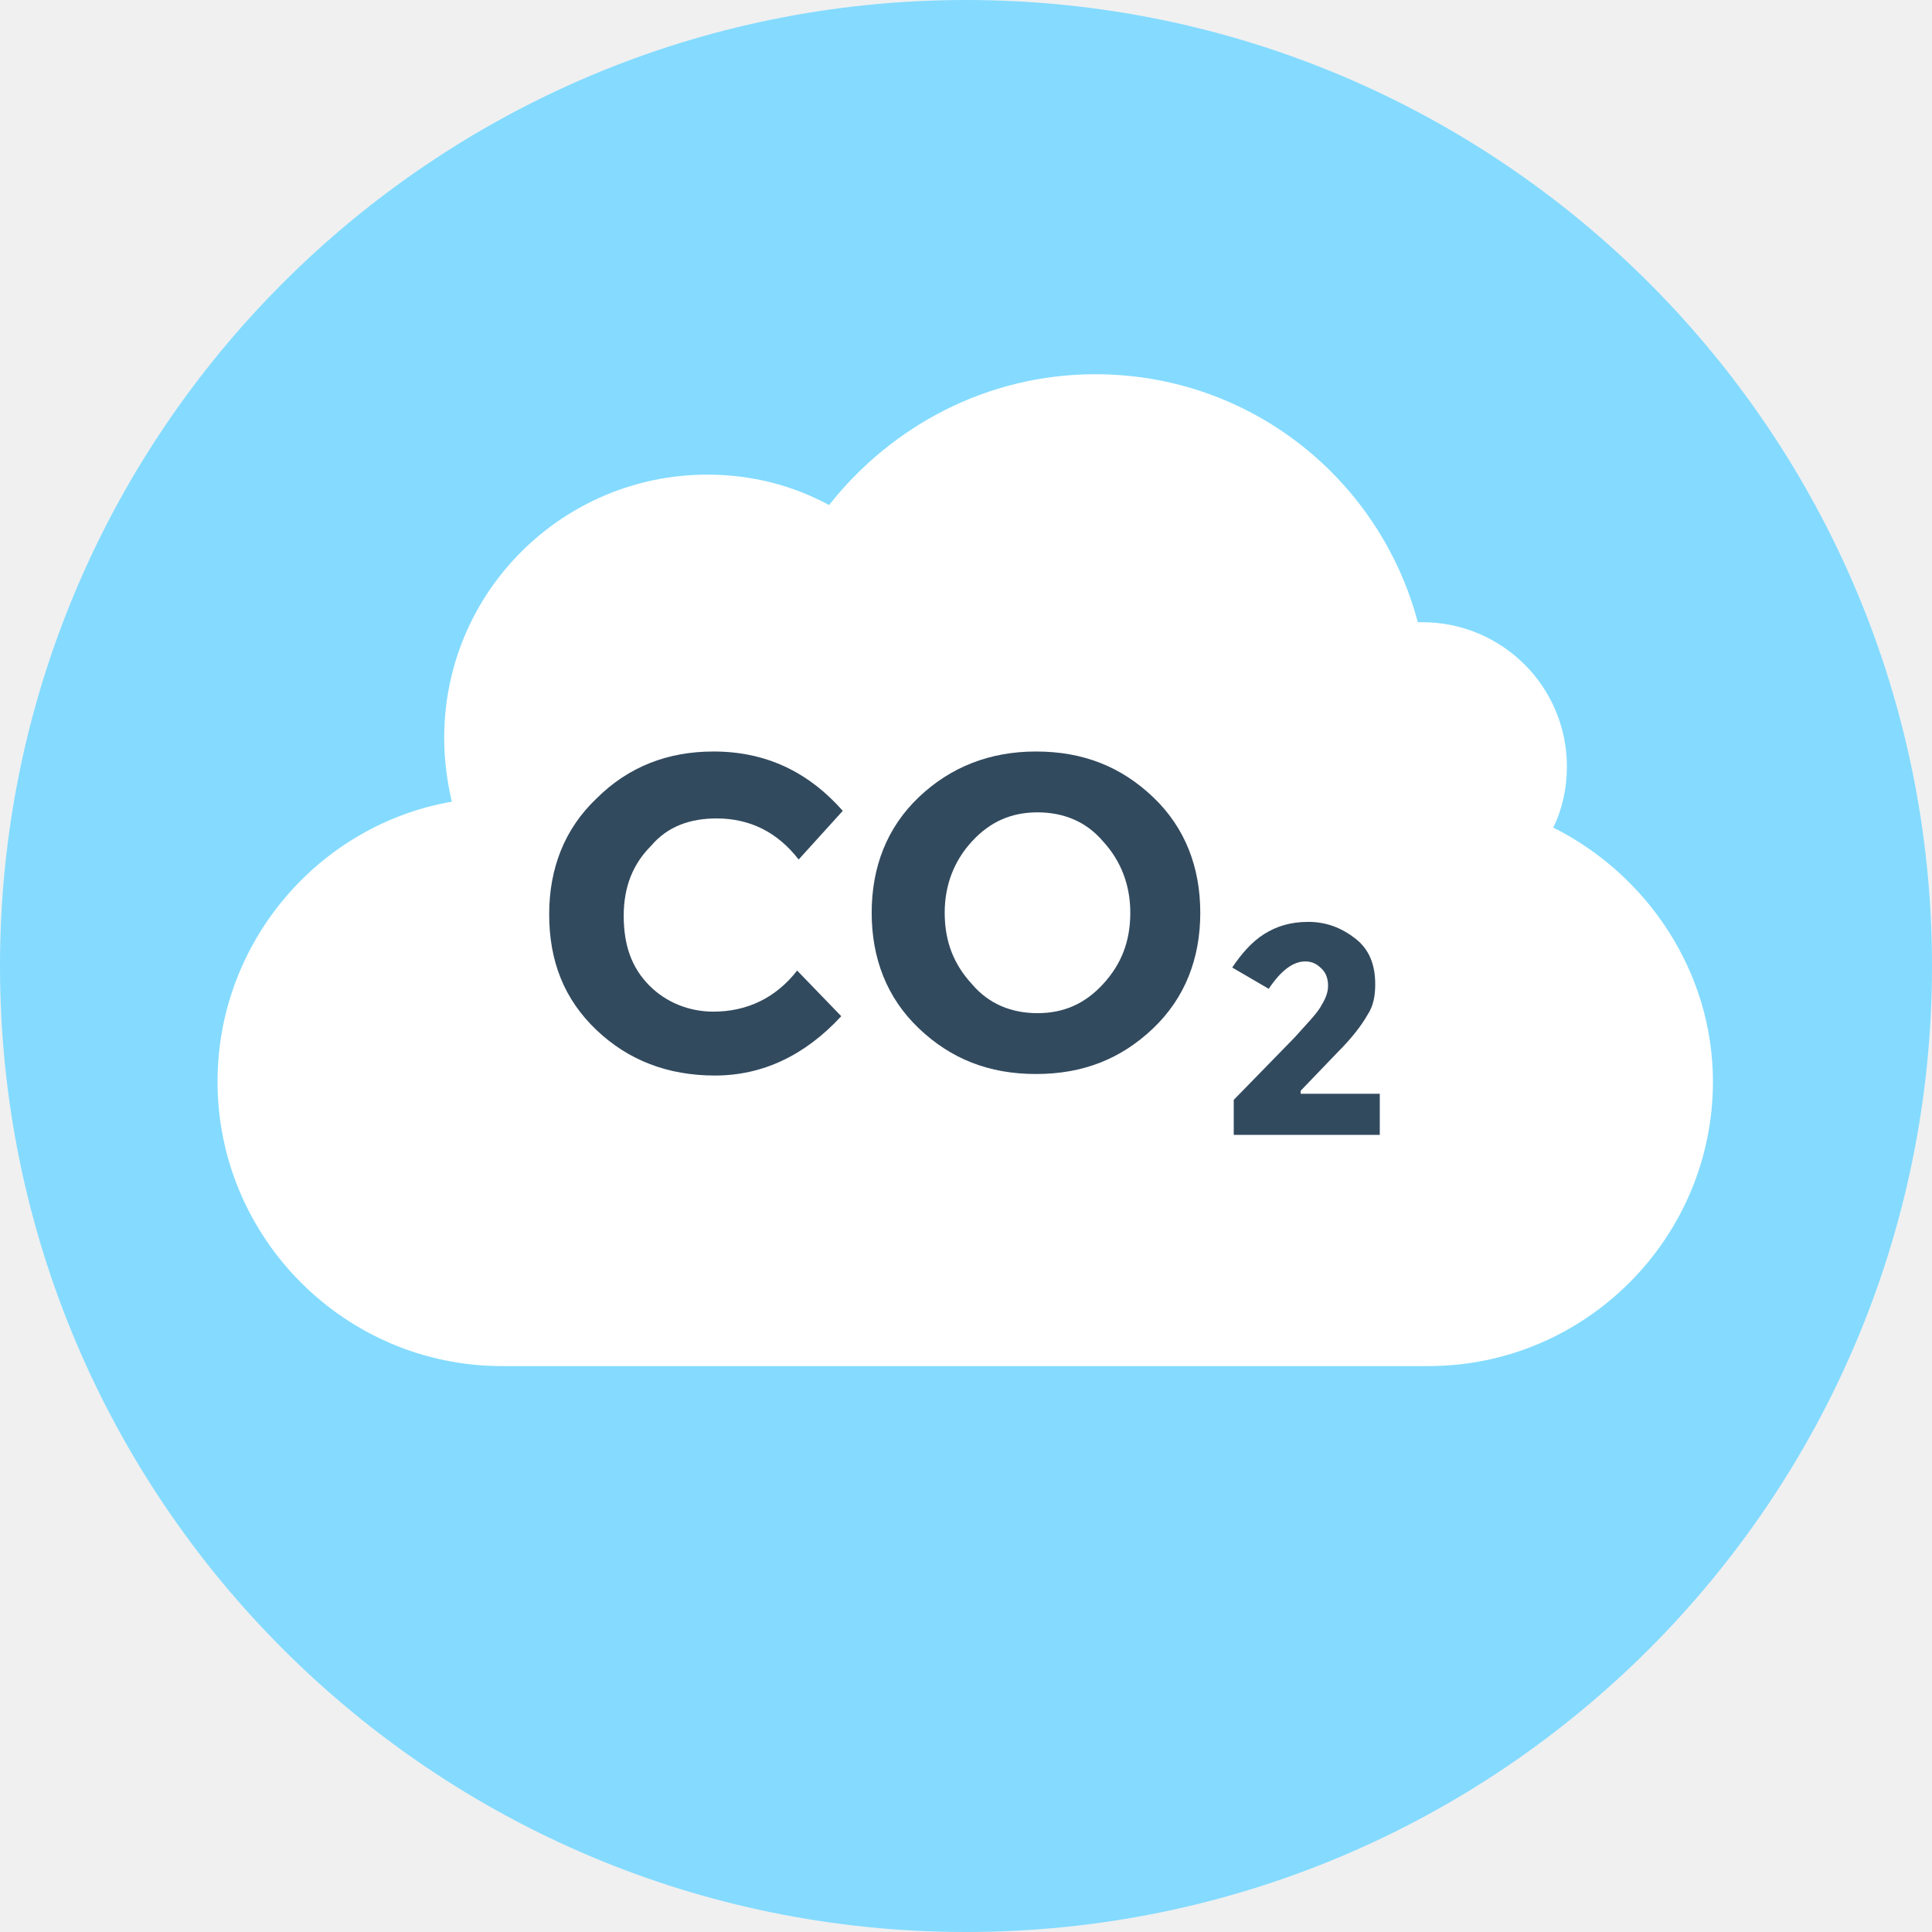
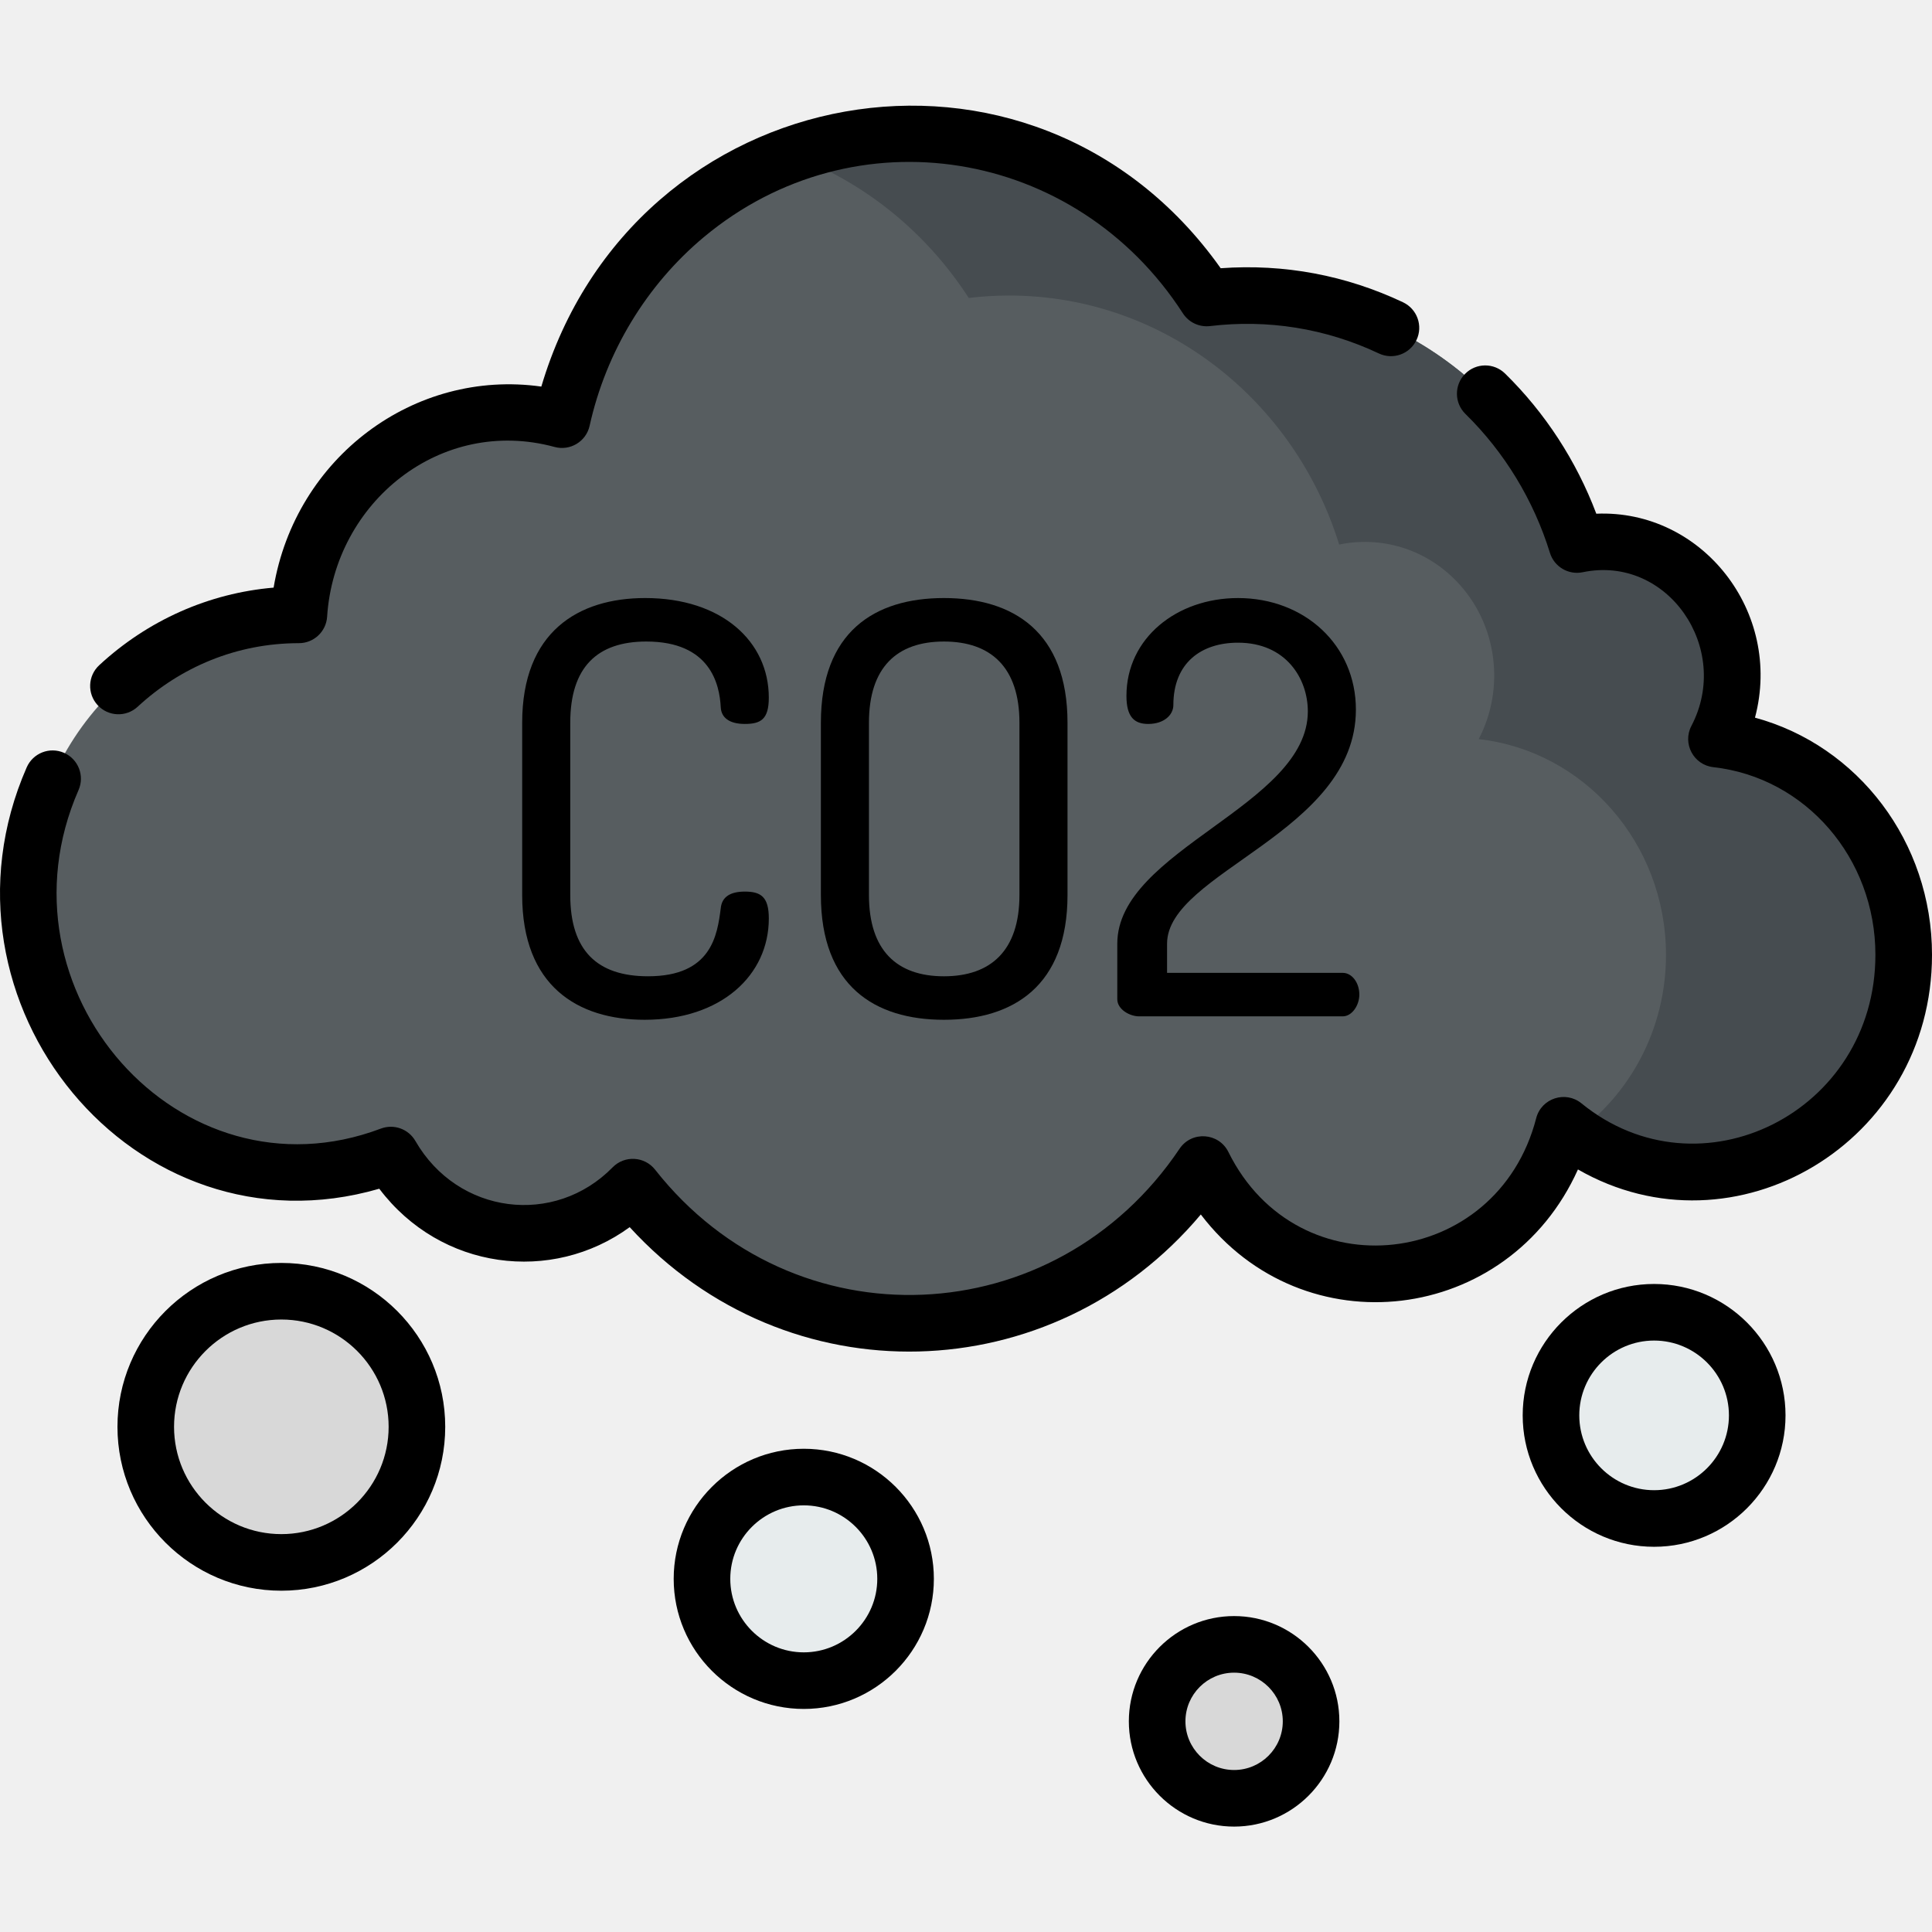
- <svg xmlns="http://www.w3.org/2000/svg" version="1.1" id="Layer_1" x="0px" y="0px" viewBox="0 0 508 508" style="enable-background:new 0 0 508 508;" xml:space="preserve">
-   <circle style="fill:#84DBFF;" cx="254" cy="254" r="254" />
-   <path style="fill:#FFFFFF;" d="M408.4,217.6c2.4-4.8,3.6-10.4,3.6-16c0-21.2-17.2-38-38-38c-0.4,0-0.8,0-1.2,0  c-10-37.6-44-65.2-84.8-65.2c-28.4,0-53.6,13.6-70,34.4c-9.6-5.2-20.4-8-32-8c-38,0-69.2,30.8-69.2,69.2c0,6,0.8,11.6,2,16.8  c-34.8,6-61.6,36.8-61.6,73.6c0,41.2,33.6,74.8,74.8,74.8h243.6c41.2,0,74.8-33.6,74.8-74.8C450.4,255.6,433.2,230,408.4,217.6z" />
-   <g>
-     <path style="fill:#324A5E;" d="M188.4,215.2c8.8,0,16,3.6,21.6,10.8l11.6-12.8c-9.2-10.4-20.4-15.6-34-15.6c-12,0-22.4,4-30.8,12.4   c-8.4,8-12.4,18.4-12.4,30.4c0,12.4,4,22.4,12.4,30.4s18.8,12,31.2,12s23.6-5.2,33.2-15.6l-11.6-12c-5.6,7.2-13.2,10.8-22,10.8   c-6.4,0-12.4-2.4-16.8-6.8c-4.8-4.8-6.8-10.8-6.8-18.4c0-7.6,2.4-13.6,7.2-18.4C175.6,217.2,181.6,215.2,188.4,215.2z" />
-     <path style="fill:#324A5E;" d="M272.4,197.6c-12,0-22.4,4-30.8,12c-8.4,8-12.4,18.4-12.4,30.4s4,22.4,12.4,30.4s18.4,12,30.8,12   s22.4-4,30.8-12s12.4-18.4,12.4-30.4s-4-22.4-12.4-30.4S284.8,197.6,272.4,197.6z M290,258.8c-4.8,5.2-10.4,7.6-17.2,7.6   c-6.8,0-12.8-2.4-17.2-7.6c-4.8-5.2-7.2-11.2-7.2-18.8c0-7.2,2.4-13.6,7.2-18.8c4.8-5.2,10.4-7.6,17.2-7.6c6.8,0,12.8,2.4,17.2,7.6   c4.8,5.2,7.2,11.6,7.2,18.8C297.2,247.6,294.8,253.6,290,258.8z" />
-     <path style="fill:#324A5E;" d="M342,286.8l9.6-10c4-4,6.4-7.2,8-10c1.6-2.4,2-5.2,2-8c0-5.2-1.6-9.2-5.2-12s-7.6-4.4-12.4-4.4   s-8.4,1.2-11.6,3.2s-6,5.2-8.4,8.8l9.6,5.6c3.2-4.8,6.4-7.2,9.6-7.2c2,0,3.2,0.8,4.4,2c1.2,1.2,1.6,2.8,1.6,4.4c0,2-0.8,3.6-2,5.6   s-3.6,4.4-6.8,8l-16,16.4v9.2h38.4v-10.8H342V286.8z" />
-   </g>
-   <g>
- </g>
-   <g>
- </g>
-   <g>
- </g>
-   <g>
- </g>
-   <g>
- </g>
-   <g>
- </g>
-   <g>
- </g>
-   <g>
- </g>
-   <g>
- </g>
-   <g>
- </g>
-   <g>
- </g>
-   <g>
- </g>
-   <g>
- </g>
-   <g>
- </g>
-   <g>
- </g>
+ <svg xmlns="http://www.w3.org/2000/svg" height="512pt" viewBox="0 -28 512.002 512" width="512pt">
+   <path d="m454.871 167.875c7.023-13.426 5.055-30.547-5.926-41.891-8.434-8.715-20.172-11.934-31.051-9.672-11.828-38.273-46.527-65.992-87.496-65.992-3.609 0-7.168.223-10.668.641-16.949-26.254-45.875-43.555-78.715-43.555-44.941 0-82.555 32.391-92.172 75.809-21.629-5.875-45.484 2.121-59.352 21.984-6.324 9.059-9.719 19.379-10.391 29.762-.047 0-.094-.004-.137-.004-39.469 0-71.461 33.055-71.461 73.828 0 40.773 31.992 73.828 71.461 73.828 8.609 0 16.867-1.578 24.512-4.461 1.711 2.969 3.797 5.77 6.273 8.324 15.969 16.5 41.824 16.555 57.871.176 17.336 22.027 43.773 36.102 73.395 36.102 32.227 0 60.68-16.66 77.75-42.094 2.391 4.84 5.535 9.383 9.457 13.434 20.105 20.77 52.703 20.77 72.805 0 6.633-6.848 11.062-15.105 13.316-23.836 9.484 7.73 21.445 12.355 34.461 12.355 30.762 0 55.695-25.762 55.695-57.543.004-29.66-21.723-54.074-49.629-57.195zm0 0" fill="#575d60" />
+   <path d="m454.871 167.875c7.023-13.426 5.055-30.547-5.926-41.891-8.438-8.715-20.172-11.934-31.051-9.672-11.828-38.273-46.527-65.992-87.496-65.992-3.609 0-7.168.223-10.668.641-16.949-26.254-45.875-43.555-78.715-43.555-11.047 0-21.645 1.965-31.5 5.562 19.441 7.098 35.965 20.57 47.215 37.992 3.5-.418 7.059-.641 10.668-.641 40.969 0 75.668 27.719 87.496 65.992 10.879-2.262 22.613.957 31.051 9.672 10.98 11.344 12.949 28.465 5.926 41.891 27.906 3.125 49.633 27.535 49.633 57.195 0 19.691-9.582 37.066-24.184 47.441 8.957 6.359 19.793 10.102 31.484 10.102 30.762 0 55.699-25.762 55.699-57.543 0-29.66-21.727-54.074-49.633-57.195zm0 0" fill="#464c50" />
+   <path d="m110.391 350.191c0 19.852-16.094 35.941-35.945 35.941-19.848 0-35.941-16.09-35.941-35.941 0-19.852 16.094-35.941 35.941-35.941 19.852 0 35.945 16.09 35.945 35.941zm0 0" fill="#d8d8d8" />
+   <path d="m465.672 347.156c0 15.098-12.238 27.332-27.332 27.332-15.098 0-27.336-12.234-27.336-27.332 0-15.094 12.238-27.332 27.336-27.332 15.094 0 27.332 12.238 27.332 27.332zm0 0" fill="#e7eced" />
+   <path d="m347.406 428.262c0 11.266-9.133 20.402-20.402 20.402-11.266 0-20.402-9.137-20.402-20.402 0-11.27 9.137-20.406 20.402-20.406 11.27 0 20.402 9.137 20.402 20.406zm0 0" fill="#d8d8d8" />
+   <path d="m239.918 390.488c0 14.902-12.082 26.984-26.984 26.984s-26.984-12.082-26.984-26.984c0-14.902 12.082-26.98 26.984-26.98s26.984 12.078 26.984 26.98zm0 0" fill="#e7eced" />
+   <path d="m171.293 142.012c16.984 0 19.41 11.375 19.715 17.441.148 2.73 2.273 4.398 6.367 4.398 4.246 0 6.367-1.215 6.367-6.977 0-14.863-12.434-26.387-32.754-26.387-17.742 0-32.605 8.945-32.605 33.059v45.645c0 24.113 14.711 33.062 32.453 33.062 20.32 0 32.91-11.832 32.91-26.844 0-5.762-2.125-7.129-6.371-7.129-3.789 0-6.066 1.367-6.367 4.398-.91 7.129-2.426 18.047-19.262 18.047-13.496 0-20.621-6.824-20.621-21.535v-45.645c-.004-14.711 7.125-21.535 20.168-21.535zm0 0" />
+   <path d="m217.543 163.547v45.645c0 24.113 14.254 33.062 32.602 33.062 18.352 0 32.758-8.949 32.758-33.062v-45.645c0-24.113-14.406-33.059-32.758-33.059-18.348 0-32.602 8.945-32.602 33.059zm52.621 0v45.645c0 14.711-7.582 21.535-20.016 21.535-12.438 0-19.867-6.824-19.867-21.535v-45.645c0-14.711 7.43-21.535 19.867-21.535 12.434 0 20.016 6.824 20.016 21.535zm0 0" />
+   <path d="m296.094 222.082v14.711c0 2.73 3.336 4.551 5.762 4.551h53.984c2.426 0 4.398-2.883 4.398-5.762 0-3.188-1.973-5.766-4.398-5.766h-46.555v-7.734c0-18.953 50.043-29.418 50.043-62.023 0-17.137-13.648-29.57-31.238-29.57-16.227 0-29.57 10.613-29.57 25.93 0 5.613 2.121 7.434 5.762 7.434 4.246 0 6.672-2.426 6.672-5.004 0-11.223 7.43-16.531 17.137-16.531 12.738 0 18.5 9.555 18.5 18.199 0 25.02-50.496 36.699-50.496 61.566zm0 0" />
+   <path d="m36.484 159.289c11.312-10.48 26.246-16.844 42.727-16.844 3.953 0 7.227-3.07 7.48-7.012 1.969-30.355 30.086-53.184 60.277-44.984 4.129 1.121 8.363-1.434 9.289-5.613 4.336-19.586 15.102-37.355 30.309-50.035 39.848-33.219 98.523-23.738 126.914 20.234 1.555 2.41 4.352 3.715 7.191 3.379 15.207-1.824 30.598.566 44.742 7.254 3.738 1.77 8.211.172 9.98-3.574 1.773-3.742.172-8.211-3.57-9.984-15.102-7.141-31.426-10.242-48.328-9.027-49.801-70.273-155.688-50.879-180.035 31.367-33.719-4.754-65.16 18.816-70.949 53.277-17.137 1.461-33.348 8.633-46.219 20.562-3.039 2.816-3.219 7.559-.402 10.598 2.805 3.027 7.547 3.227 10.594.402zm0 0" />
+   <path d="m465.09 162.184c7.441-28.023-14.066-55.234-42.051-54.047-5.281-13.996-13.566-26.742-24.188-37.152-2.957-2.898-7.707-2.852-10.605.109-2.898 2.957-2.848 7.703.109 10.602 10.34 10.133 18.082 22.863 22.398 36.824 1.141 3.691 4.902 5.91 8.691 5.125 22.414-4.66 39.574 20.129 28.797 40.73-2.434 4.656.559 10.34 5.809 10.93 24.488 2.742 42.953 24.121 42.953 49.727 0 41.801-46.562 64.906-77.898 39.367-4.207-3.434-10.621-1.379-11.996 3.934-10.379 40.125-63.188 46.156-81.57 8.957-2.539-5.137-9.723-5.66-12.949-.855-32.918 49.047-102.227 52.242-138.988 5.531-2.797-3.551-8.086-3.84-11.25-.609-15.355 15.676-41 12.566-52.273-6.996-1.836-3.184-5.707-4.566-9.145-3.273-53.402 20.145-103.285-36.801-80.121-89.711 1.664-3.793-.066-8.215-3.859-9.875-3.797-1.664-8.215.066-9.879 3.859-27.258 62.27 28.574 130.492 93.438 111.664 16.297 21.582 45.73 25.234 66.363 10.184 41.652 45.559 112.035 43.422 151.355-3.359 27.191 35.719 81.488 29.133 99.945-11.934 41.504 23.848 93.828-7.059 93.828-56.883 0-29.926-19.602-55.426-46.914-62.848zm0 0" />
+   <path d="m74.559 306.691c-23.949 0-43.43 19.484-43.43 43.43 0 23.949 19.48 43.434 43.43 43.434 23.949 0 43.43-19.484 43.43-43.434 0-23.945-19.48-43.43-43.43-43.43zm0 71.867c-15.68 0-28.434-12.758-28.434-28.438 0-15.68 12.754-28.434 28.434-28.434 15.68 0 28.434 12.758 28.434 28.434 0 15.68-12.754 28.438-28.434 28.438zm0 0" />
+   <path d="m438.355 312.266c-19.199 0-34.824 15.621-34.824 34.824 0 19.199 15.625 34.824 34.824 34.824 19.203 0 34.828-15.625 34.828-34.824 0-19.203-15.625-34.824-34.828-34.824zm0 54.652c-10.93 0-19.828-8.895-19.828-19.828s8.898-19.828 19.828-19.828c10.938 0 19.832 8.895 19.832 19.828s-8.895 19.828-19.832 19.828zm0 0" />
+   <path d="m327.051 400.277c-15.379 0-27.895 12.512-27.895 27.895s12.516 27.895 27.895 27.895c15.383 0 27.898-12.512 27.898-27.895s-12.516-27.895-27.898-27.895zm0 40.793c-7.109 0-12.898-5.789-12.898-12.898 0-7.113 5.789-12.898 12.898-12.898 7.113 0 12.902 5.785 12.902 12.898s-5.785 12.898-12.902 12.898zm0 0" />
+   <path d="m213.012 355.938c-19.008 0-34.477 15.465-34.477 34.473 0 19.012 15.465 34.477 34.477 34.477 19.008 0 34.473-15.465 34.473-34.477 0-19.008-15.465-34.473-34.473-34.473zm0 53.953c-10.742 0-19.48-8.738-19.48-19.48 0-10.738 8.738-19.477 19.48-19.477 10.738 0 19.477 8.738 19.477 19.477 0 10.742-8.738 19.48-19.477 19.48zm0 0" />
</svg>
